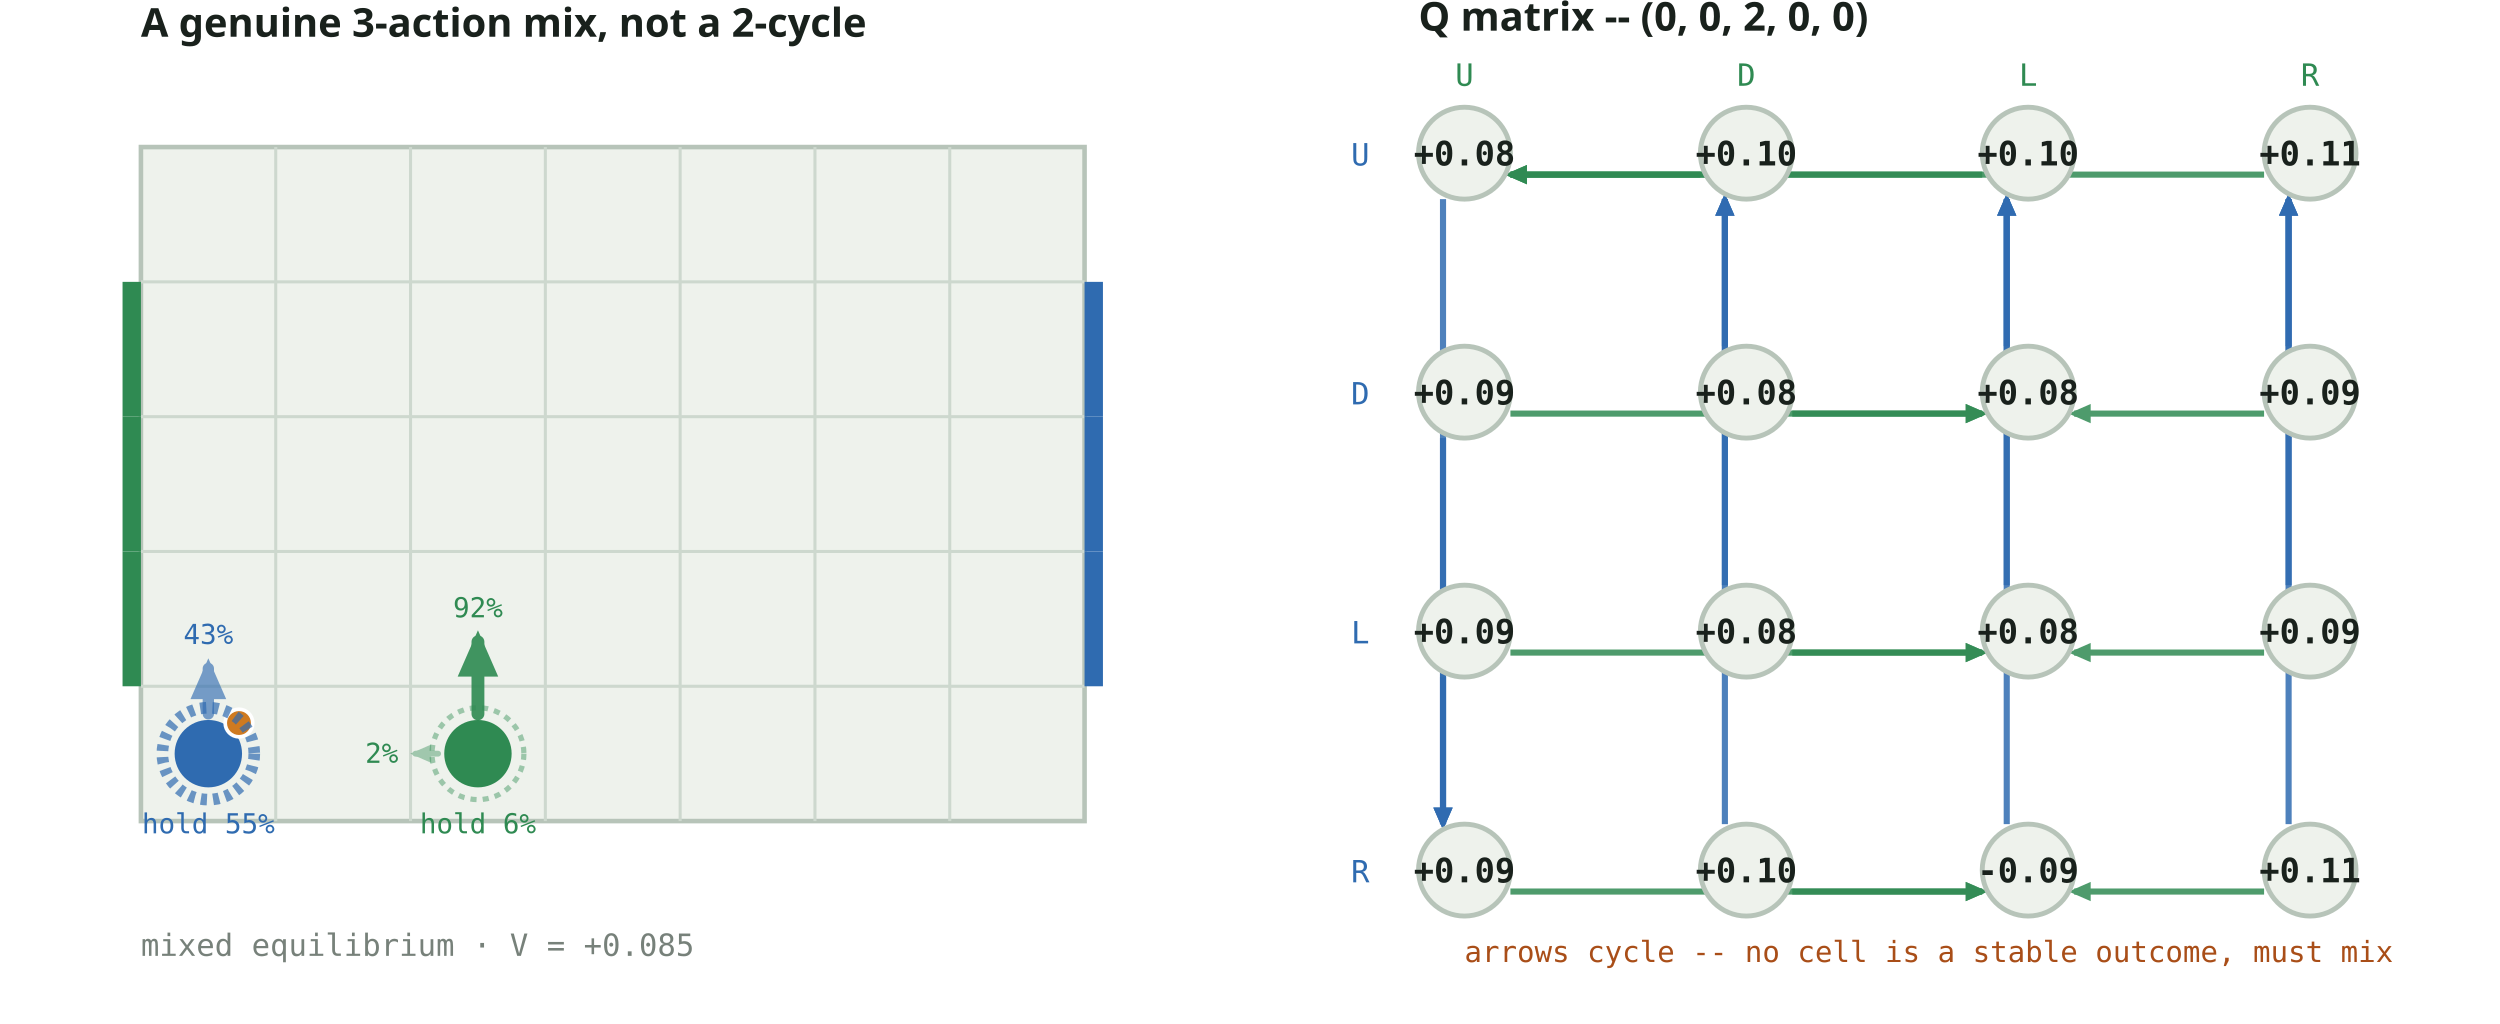
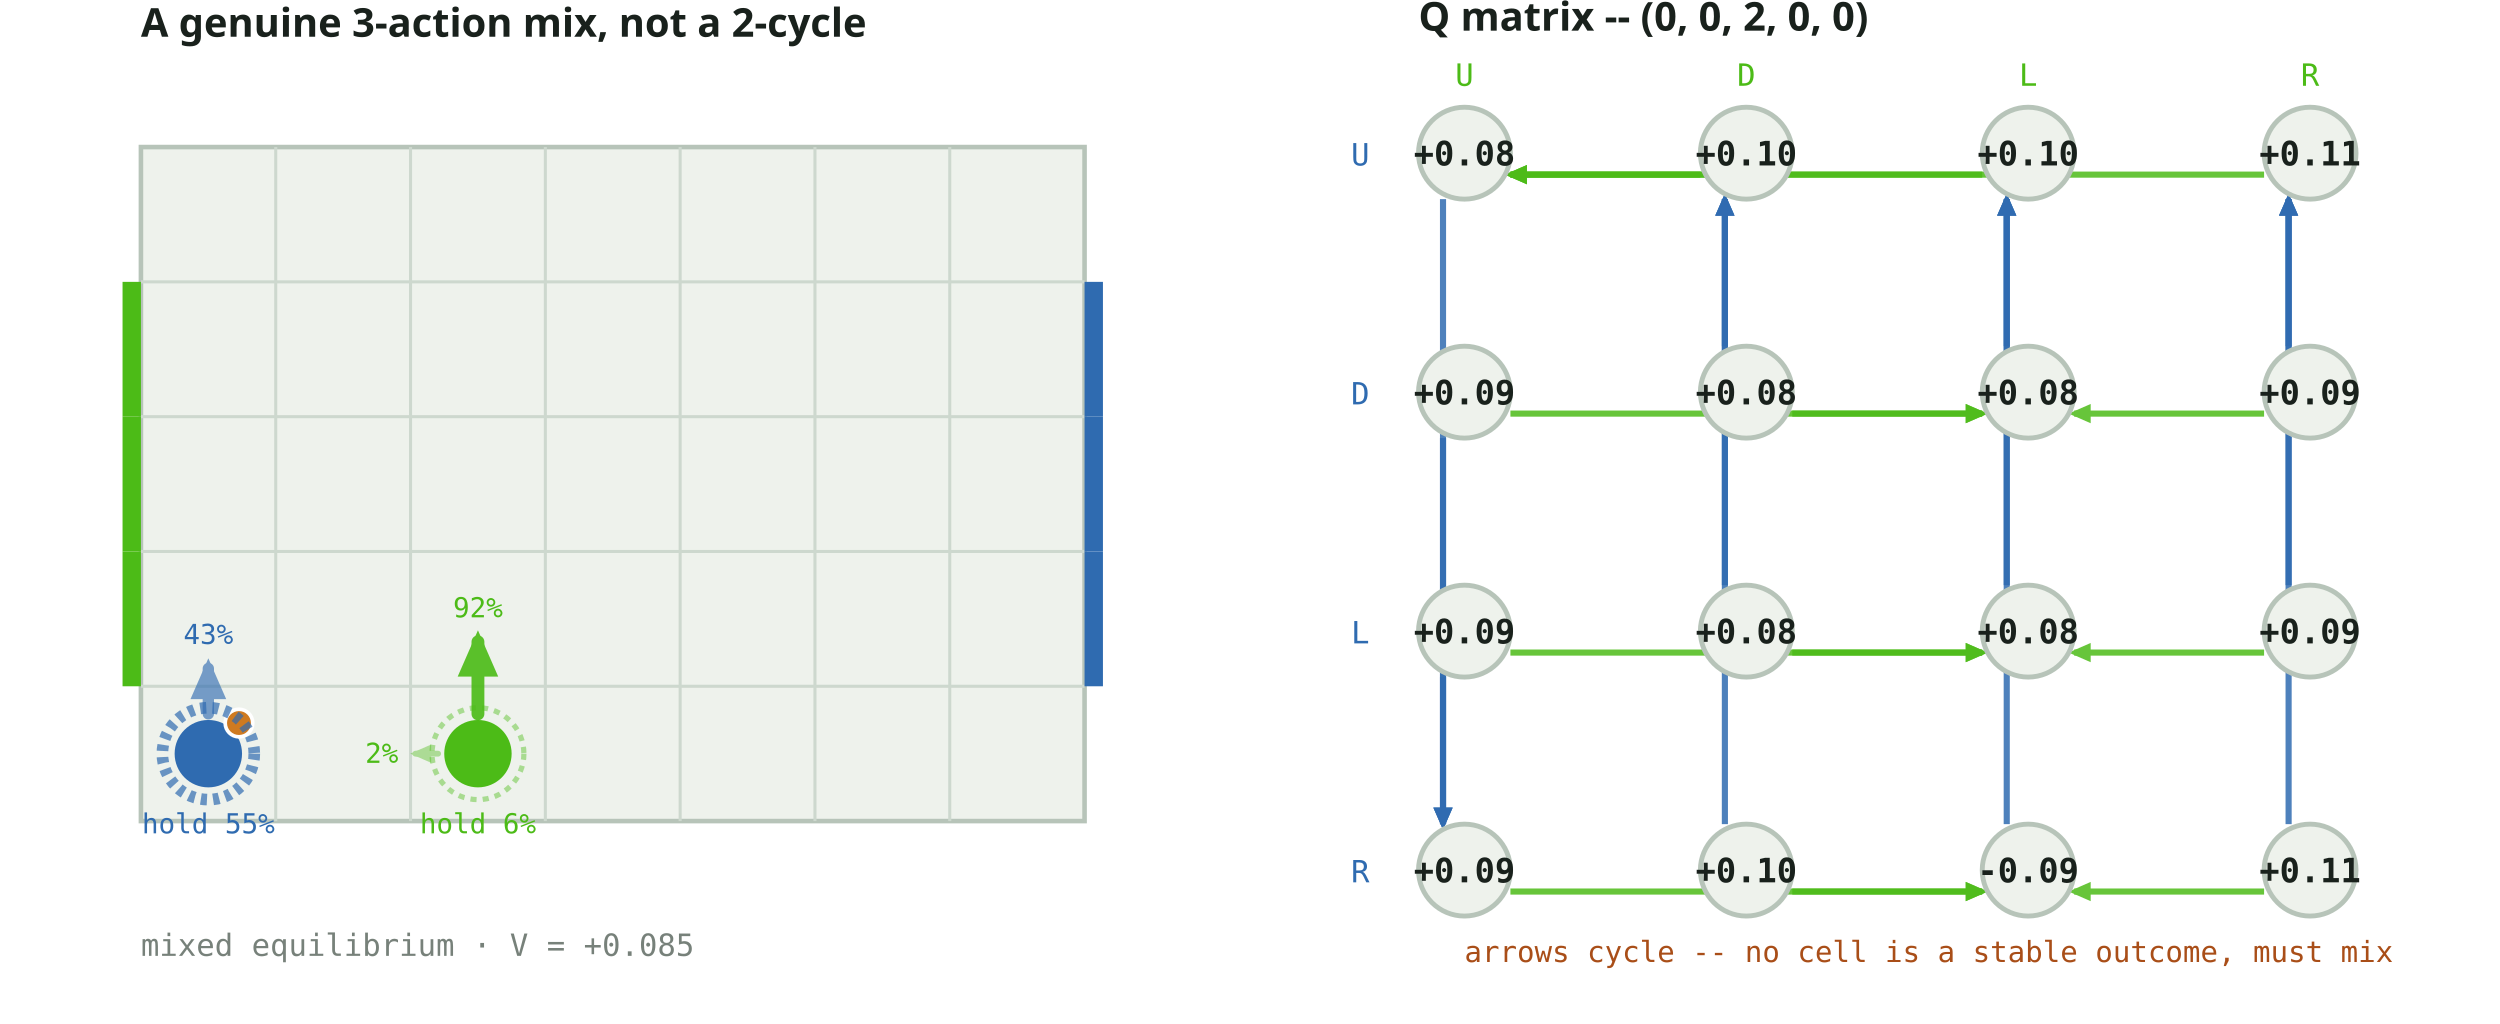
<svg xmlns="http://www.w3.org/2000/svg" viewBox="0 0 816 334" role="img" aria-label="panel">
  <g transform="translate(16.0 18.0)">
    <clipPath id="pnl0">
      <rect x="-16.0" y="-16.0" width="400.0" height="330.0" />
    </clipPath>
    <g clip-path="url(#pnl0)">
      <defs>
        <marker id="ah-2f6bb0" viewBox="0 0 8 8" refX="6" refY="4" markerWidth="3.6" markerHeight="3.6" orient="auto">
          <path d="M0 0.5 L8 4 L0 7.5 z" fill="var(--p0, #2f6bb0)" />
        </marker>
        <marker id="ah-2f8a52" viewBox="0 0 8 8" refX="6" refY="4" markerWidth="3.6" markerHeight="3.6" orient="auto">
-           <path d="M0 0.5 L8 4 L0 7.5 z" fill="var(--p1, #2f8a52)" />
+           <path d="M0 0.5 L8 4 L0 7.5 z" fill="var(--p1, #4CBB17)" />
        </marker>
      </defs>
      <rect x="30" y="30" width="308" height="220" fill="var(--tint, #eef2ec)" stroke="var(--rule-strong, #b7c4b9)" stroke-width="1.5" />
      <line x1="74" y1="30" x2="74" y2="250" stroke="var(--rule, #cdd8ce)" stroke-width="1" />
      <line x1="118" y1="30" x2="118" y2="250" stroke="var(--rule, #cdd8ce)" stroke-width="1" />
      <line x1="162" y1="30" x2="162" y2="250" stroke="var(--rule, #cdd8ce)" stroke-width="1" />
      <line x1="206" y1="30" x2="206" y2="250" stroke="var(--rule, #cdd8ce)" stroke-width="1" />
      <line x1="250" y1="30" x2="250" y2="250" stroke="var(--rule, #cdd8ce)" stroke-width="1" />
      <line x1="294" y1="30" x2="294" y2="250" stroke="var(--rule, #cdd8ce)" stroke-width="1" />
      <line x1="30" y1="74" x2="338" y2="74" stroke="var(--rule, #cdd8ce)" stroke-width="1" />
      <line x1="30" y1="118" x2="338" y2="118" stroke="var(--rule, #cdd8ce)" stroke-width="1" />
      <line x1="30" y1="162" x2="338" y2="162" stroke="var(--rule, #cdd8ce)" stroke-width="1" />
      <line x1="30" y1="206" x2="338" y2="206" stroke="var(--rule, #cdd8ce)" stroke-width="1" />
-       <rect x="24" y="162" width="6" height="44" fill="var(--p1, #2f8a52)" />
+       <rect x="24" y="162" width="6" height="44" fill="var(--p1, #4CBB17)" />
      <rect x="338" y="162" width="6" height="44" fill="var(--p0, #2f6bb0)" />
-       <rect x="24" y="118" width="6" height="44" fill="var(--p1, #2f8a52)" />
+       <rect x="24" y="118" width="6" height="44" fill="var(--p1, #4CBB17)" />
      <rect x="338" y="118" width="6" height="44" fill="var(--p0, #2f6bb0)" />
-       <rect x="24" y="74" width="6" height="44" fill="var(--p1, #2f8a52)" />
+       <rect x="24" y="74" width="6" height="44" fill="var(--p1, #4CBB17)" />
      <rect x="338" y="74" width="6" height="44" fill="var(--p0, #2f6bb0)" />
      <circle cx="52.0" cy="228.0" r="11" fill="var(--p0, #2f6bb0)" />
-       <circle cx="140.0" cy="228.0" r="11" fill="var(--p1, #2f8a52)" />
+       <circle cx="140.0" cy="228.0" r="11" fill="var(--p1, #4CBB17)" />
      <circle cx="62.0" cy="218.0" r="4.5" fill="var(--ball, #cf7a20)" stroke="var(--paper, #ffffff)" stroke-width="1.2" />
      <circle cx="52.0" cy="228.0" r="15" fill="none" stroke="var(--p0, #2f6bb0)" stroke-width="3.8" stroke-dasharray="2 2" opacity="0.70" />
      <text x="52.0" y="254.0" text-anchor="middle" font-family="ui-monospace,monospace" font-size="9" fill="var(--p0, #2f6bb0)">hold 55%</text>
      <line x1="52.0" y1="215.0" x2="52.0" y2="200.2" stroke="var(--p0, #2f6bb0)" stroke-width="3.7" stroke-linecap="round" opacity="0.64" marker-end="url(#ah-2f6bb0)" />
      <text x="52.0" y="192.2" text-anchor="middle" font-family="ui-monospace,monospace" font-size="9" fill="var(--p0, #2f6bb0)">43%</text>
-       <circle cx="140.0" cy="228.0" r="15" fill="none" stroke="var(--p1, #2f8a52)" stroke-width="1.7" stroke-dasharray="2 2" opacity="0.43" />
-       <text x="140.0" y="254.0" text-anchor="middle" font-family="ui-monospace,monospace" font-size="9" fill="var(--p1, #2f8a52)">hold 6%</text>
-       <line x1="140.0" y1="215.0" x2="140.0" y2="191.5" stroke="var(--p1, #2f8a52)" stroke-width="4.2" stroke-linecap="round" opacity="0.91" marker-end="url(#ah-2f8a52)" />
-       <text x="140.0" y="183.5" text-anchor="middle" font-family="ui-monospace,monospace" font-size="9" fill="var(--p1, #2f8a52)">92%</text>
-       <line x1="127.0" y1="228.0" x2="119.6" y2="228.0" stroke="var(--p1, #2f8a52)" stroke-width="1.9" stroke-linecap="round" opacity="0.41" marker-end="url(#ah-2f8a52)" />
-       <text x="108.6" y="231.0" text-anchor="middle" font-family="ui-monospace,monospace" font-size="9" fill="var(--p1, #2f8a52)">2%</text>
+       <circle cx="140.0" cy="228.0" r="15" fill="none" stroke="var(--p1, #4CBB17)" stroke-width="1.7" stroke-dasharray="2 2" opacity="0.43" />
+       <text x="140.0" y="254.0" text-anchor="middle" font-family="ui-monospace,monospace" font-size="9" fill="var(--p1, #4CBB17)">hold 6%</text>
+       <line x1="140.0" y1="215.0" x2="140.0" y2="191.5" stroke="var(--p1, #4CBB17)" stroke-width="4.2" stroke-linecap="round" opacity="0.91" marker-end="url(#ah-2f8a52)" />
+       <text x="140.0" y="183.5" text-anchor="middle" font-family="ui-monospace,monospace" font-size="9" fill="var(--p1, #4CBB17)">92%</text>
+       <line x1="127.0" y1="228.0" x2="119.6" y2="228.0" stroke="var(--p1, #4CBB17)" stroke-width="1.9" stroke-linecap="round" opacity="0.41" marker-end="url(#ah-2f8a52)" />
+       <text x="108.6" y="231.0" text-anchor="middle" font-family="ui-monospace,monospace" font-size="9" fill="var(--p1, #4CBB17)">2%</text>
      <text x="30" y="294" font-family="ui-monospace,monospace" font-size="10" fill="var(--ink-faint, #77817a)">mixed equilibrium · V = +0.085</text>
      <text x="30" y="-6" font-family="Barlow Semi Condensed,sans-serif" font-weight="600" font-size="13" fill="var(--ink, #19211c)">A genuine 3-action mix, not a 2-cycle</text>
    </g>
  </g>
  <g transform="translate(432.0 16.0)">
    <clipPath id="pnl1">
      <rect x="-16.0" y="-16.0" width="400.0" height="334.0" />
    </clipPath>
    <g clip-path="url(#pnl1)">
      <text x="31" y="-6" font-family="Barlow Semi Condensed,sans-serif" font-weight="600" font-size="13" fill="var(--ink, #19211c)">Q matrix -- (0, 0, 2, 0, 0)</text>
      <defs>
        <marker id="ah-2f6bb0" viewBox="0 0 8 8" refX="6" refY="4" markerWidth="3.6" markerHeight="3.6" orient="auto">
          <path d="M0 0.5 L8 4 L0 7.5 z" fill="var(--p0, #2f6bb0)" />
        </marker>
        <marker id="ah-2f8a52" viewBox="0 0 8 8" refX="6" refY="4" markerWidth="3.6" markerHeight="3.6" orient="auto">
-           <path d="M0 0.5 L8 4 L0 7.5 z" fill="var(--p1, #2f8a52)" />
+           <path d="M0 0.5 L8 4 L0 7.5 z" fill="var(--p1, #4CBB17)" />
        </marker>
      </defs>
-       <text x="46" y="12" text-anchor="middle" font-family="ui-monospace,monospace" font-size="10" fill="var(--p1, #2f8a52)">U</text>
-       <text x="138" y="12" text-anchor="middle" font-family="ui-monospace,monospace" font-size="10" fill="var(--p1, #2f8a52)">D</text>
-       <text x="230" y="12" text-anchor="middle" font-family="ui-monospace,monospace" font-size="10" fill="var(--p1, #2f8a52)">L</text>
-       <text x="322" y="12" text-anchor="middle" font-family="ui-monospace,monospace" font-size="10" fill="var(--p1, #2f8a52)">R</text>
+       <text x="46" y="12" text-anchor="middle" font-family="ui-monospace,monospace" font-size="10" fill="var(--p1, #4CBB17)">U</text>
+       <text x="138" y="12" text-anchor="middle" font-family="ui-monospace,monospace" font-size="10" fill="var(--p1, #4CBB17)">D</text>
+       <text x="230" y="12" text-anchor="middle" font-family="ui-monospace,monospace" font-size="10" fill="var(--p1, #4CBB17)">L</text>
+       <text x="322" y="12" text-anchor="middle" font-family="ui-monospace,monospace" font-size="10" fill="var(--p1, #4CBB17)">R</text>
      <text x="12" y="38" text-anchor="middle" font-family="ui-monospace,monospace" font-size="10" fill="var(--p0, #2f6bb0)">U</text>
      <text x="12" y="116" text-anchor="middle" font-family="ui-monospace,monospace" font-size="10" fill="var(--p0, #2f6bb0)">D</text>
      <text x="12" y="194" text-anchor="middle" font-family="ui-monospace,monospace" font-size="10" fill="var(--p0, #2f6bb0)">L</text>
      <text x="12" y="272" text-anchor="middle" font-family="ui-monospace,monospace" font-size="10" fill="var(--p0, #2f6bb0)">R</text>
      <line x1="39.0" y1="49.0" x2="39.0" y2="253.0" stroke="var(--p0, #2f6bb0)" stroke-width="2" marker-end="url(#ah-2f6bb0)" opacity=".85" />
      <line x1="39.0" y1="127.0" x2="39.0" y2="253.0" stroke="var(--p0, #2f6bb0)" stroke-width="2" marker-end="url(#ah-2f6bb0)" opacity=".85" />
      <line x1="39.0" y1="205.0" x2="39.0" y2="253.0" stroke="var(--p0, #2f6bb0)" stroke-width="2" marker-end="url(#ah-2f6bb0)" opacity=".85" />
      <line x1="131.0" y1="97.0" x2="131.0" y2="49.0" stroke="var(--p0, #2f6bb0)" stroke-width="2" marker-end="url(#ah-2f6bb0)" opacity=".85" />
      <line x1="131.0" y1="175.0" x2="131.0" y2="49.0" stroke="var(--p0, #2f6bb0)" stroke-width="2" marker-end="url(#ah-2f6bb0)" opacity=".85" />
      <line x1="131.0" y1="253.0" x2="131.0" y2="49.0" stroke="var(--p0, #2f6bb0)" stroke-width="2" marker-end="url(#ah-2f6bb0)" opacity=".85" />
      <line x1="223.0" y1="97.0" x2="223.0" y2="49.0" stroke="var(--p0, #2f6bb0)" stroke-width="2" marker-end="url(#ah-2f6bb0)" opacity=".85" />
      <line x1="223.0" y1="175.0" x2="223.0" y2="49.0" stroke="var(--p0, #2f6bb0)" stroke-width="2" marker-end="url(#ah-2f6bb0)" opacity=".85" />
      <line x1="223.0" y1="253.0" x2="223.0" y2="49.0" stroke="var(--p0, #2f6bb0)" stroke-width="2" marker-end="url(#ah-2f6bb0)" opacity=".85" />
      <line x1="315.0" y1="97.0" x2="315.0" y2="49.0" stroke="var(--p0, #2f6bb0)" stroke-width="2" marker-end="url(#ah-2f6bb0)" opacity=".85" />
      <line x1="315.0" y1="175.0" x2="315.0" y2="49.0" stroke="var(--p0, #2f6bb0)" stroke-width="2" marker-end="url(#ah-2f6bb0)" opacity=".85" />
      <line x1="315.0" y1="253.0" x2="315.0" y2="49.0" stroke="var(--p0, #2f6bb0)" stroke-width="2" marker-end="url(#ah-2f6bb0)" opacity=".85" />
-       <line x1="123.0" y1="41.0" x2="61.0" y2="41.0" stroke="var(--p1, #2f8a52)" stroke-width="2" marker-end="url(#ah-2f8a52)" opacity=".85" />
-       <line x1="215.0" y1="41.0" x2="61.0" y2="41.0" stroke="var(--p1, #2f8a52)" stroke-width="2" marker-end="url(#ah-2f8a52)" opacity=".85" />
-       <line x1="307.0" y1="41.0" x2="61.0" y2="41.0" stroke="var(--p1, #2f8a52)" stroke-width="2" marker-end="url(#ah-2f8a52)" opacity=".85" />
-       <line x1="61.0" y1="119.0" x2="215.0" y2="119.0" stroke="var(--p1, #2f8a52)" stroke-width="2" marker-end="url(#ah-2f8a52)" opacity=".85" />
-       <line x1="153.0" y1="119.0" x2="215.0" y2="119.0" stroke="var(--p1, #2f8a52)" stroke-width="2" marker-end="url(#ah-2f8a52)" opacity=".85" />
-       <line x1="307.0" y1="119.0" x2="245.0" y2="119.0" stroke="var(--p1, #2f8a52)" stroke-width="2" marker-end="url(#ah-2f8a52)" opacity=".85" />
-       <line x1="61.0" y1="197.0" x2="215.0" y2="197.0" stroke="var(--p1, #2f8a52)" stroke-width="2" marker-end="url(#ah-2f8a52)" opacity=".85" />
-       <line x1="153.0" y1="197.0" x2="215.0" y2="197.0" stroke="var(--p1, #2f8a52)" stroke-width="2" marker-end="url(#ah-2f8a52)" opacity=".85" />
-       <line x1="307.0" y1="197.0" x2="245.0" y2="197.0" stroke="var(--p1, #2f8a52)" stroke-width="2" marker-end="url(#ah-2f8a52)" opacity=".85" />
-       <line x1="61.0" y1="275.0" x2="215.0" y2="275.0" stroke="var(--p1, #2f8a52)" stroke-width="2" marker-end="url(#ah-2f8a52)" opacity=".85" />
-       <line x1="153.0" y1="275.0" x2="215.0" y2="275.0" stroke="var(--p1, #2f8a52)" stroke-width="2" marker-end="url(#ah-2f8a52)" opacity=".85" />
-       <line x1="307.0" y1="275.0" x2="245.0" y2="275.0" stroke="var(--p1, #2f8a52)" stroke-width="2" marker-end="url(#ah-2f8a52)" opacity=".85" />
+       <line x1="123.0" y1="41.0" x2="61.0" y2="41.0" stroke="var(--p1, #4CBB17)" stroke-width="2" marker-end="url(#ah-2f8a52)" opacity=".85" />
+       <line x1="215.0" y1="41.0" x2="61.0" y2="41.0" stroke="var(--p1, #4CBB17)" stroke-width="2" marker-end="url(#ah-2f8a52)" opacity=".85" />
+       <line x1="307.0" y1="41.0" x2="61.0" y2="41.0" stroke="var(--p1, #4CBB17)" stroke-width="2" marker-end="url(#ah-2f8a52)" opacity=".85" />
+       <line x1="61.0" y1="119.0" x2="215.0" y2="119.0" stroke="var(--p1, #4CBB17)" stroke-width="2" marker-end="url(#ah-2f8a52)" opacity=".85" />
+       <line x1="153.0" y1="119.0" x2="215.0" y2="119.0" stroke="var(--p1, #4CBB17)" stroke-width="2" marker-end="url(#ah-2f8a52)" opacity=".85" />
+       <line x1="307.0" y1="119.0" x2="245.0" y2="119.0" stroke="var(--p1, #4CBB17)" stroke-width="2" marker-end="url(#ah-2f8a52)" opacity=".85" />
+       <line x1="61.0" y1="197.0" x2="215.0" y2="197.0" stroke="var(--p1, #4CBB17)" stroke-width="2" marker-end="url(#ah-2f8a52)" opacity=".85" />
+       <line x1="153.0" y1="197.0" x2="215.0" y2="197.0" stroke="var(--p1, #4CBB17)" stroke-width="2" marker-end="url(#ah-2f8a52)" opacity=".85" />
+       <line x1="307.0" y1="197.0" x2="245.0" y2="197.0" stroke="var(--p1, #4CBB17)" stroke-width="2" marker-end="url(#ah-2f8a52)" opacity=".85" />
+       <line x1="61.0" y1="275.0" x2="215.0" y2="275.0" stroke="var(--p1, #4CBB17)" stroke-width="2" marker-end="url(#ah-2f8a52)" opacity=".85" />
+       <line x1="153.0" y1="275.0" x2="215.0" y2="275.0" stroke="var(--p1, #4CBB17)" stroke-width="2" marker-end="url(#ah-2f8a52)" opacity=".85" />
+       <line x1="307.0" y1="275.0" x2="245.0" y2="275.0" stroke="var(--p1, #4CBB17)" stroke-width="2" marker-end="url(#ah-2f8a52)" opacity=".85" />
      <circle cx="46.0" cy="34.0" r="15" fill="var(--tint, #eef2ec)" stroke="var(--rule-strong, #b7c4b9)" stroke-width="1.6" />
      <text x="46.0" y="38.0" text-anchor="middle" font-family="ui-monospace,monospace" font-weight="600" font-size="11" fill="var(--ink, #19211c)">+0.08</text>
      <circle cx="138.0" cy="34.0" r="15" fill="var(--tint, #eef2ec)" stroke="var(--rule-strong, #b7c4b9)" stroke-width="1.6" />
      <text x="138.0" y="38.0" text-anchor="middle" font-family="ui-monospace,monospace" font-weight="600" font-size="11" fill="var(--ink, #19211c)">+0.10</text>
      <circle cx="230.0" cy="34.0" r="15" fill="var(--tint, #eef2ec)" stroke="var(--rule-strong, #b7c4b9)" stroke-width="1.6" />
      <text x="230.0" y="38.0" text-anchor="middle" font-family="ui-monospace,monospace" font-weight="600" font-size="11" fill="var(--ink, #19211c)">+0.10</text>
      <circle cx="322.0" cy="34.0" r="15" fill="var(--tint, #eef2ec)" stroke="var(--rule-strong, #b7c4b9)" stroke-width="1.6" />
      <text x="322.0" y="38.0" text-anchor="middle" font-family="ui-monospace,monospace" font-weight="600" font-size="11" fill="var(--ink, #19211c)">+0.11</text>
      <circle cx="46.0" cy="112.0" r="15" fill="var(--tint, #eef2ec)" stroke="var(--rule-strong, #b7c4b9)" stroke-width="1.6" />
      <text x="46.0" y="116.0" text-anchor="middle" font-family="ui-monospace,monospace" font-weight="600" font-size="11" fill="var(--ink, #19211c)">+0.09</text>
      <circle cx="138.0" cy="112.0" r="15" fill="var(--tint, #eef2ec)" stroke="var(--rule-strong, #b7c4b9)" stroke-width="1.6" />
      <text x="138.0" y="116.0" text-anchor="middle" font-family="ui-monospace,monospace" font-weight="600" font-size="11" fill="var(--ink, #19211c)">+0.08</text>
      <circle cx="230.0" cy="112.0" r="15" fill="var(--tint, #eef2ec)" stroke="var(--rule-strong, #b7c4b9)" stroke-width="1.6" />
      <text x="230.0" y="116.0" text-anchor="middle" font-family="ui-monospace,monospace" font-weight="600" font-size="11" fill="var(--ink, #19211c)">+0.08</text>
      <circle cx="322.0" cy="112.0" r="15" fill="var(--tint, #eef2ec)" stroke="var(--rule-strong, #b7c4b9)" stroke-width="1.6" />
      <text x="322.0" y="116.0" text-anchor="middle" font-family="ui-monospace,monospace" font-weight="600" font-size="11" fill="var(--ink, #19211c)">+0.09</text>
      <circle cx="46.0" cy="190.0" r="15" fill="var(--tint, #eef2ec)" stroke="var(--rule-strong, #b7c4b9)" stroke-width="1.6" />
      <text x="46.0" y="194.0" text-anchor="middle" font-family="ui-monospace,monospace" font-weight="600" font-size="11" fill="var(--ink, #19211c)">+0.09</text>
      <circle cx="138.0" cy="190.0" r="15" fill="var(--tint, #eef2ec)" stroke="var(--rule-strong, #b7c4b9)" stroke-width="1.6" />
      <text x="138.0" y="194.0" text-anchor="middle" font-family="ui-monospace,monospace" font-weight="600" font-size="11" fill="var(--ink, #19211c)">+0.08</text>
      <circle cx="230.0" cy="190.0" r="15" fill="var(--tint, #eef2ec)" stroke="var(--rule-strong, #b7c4b9)" stroke-width="1.6" />
      <text x="230.0" y="194.0" text-anchor="middle" font-family="ui-monospace,monospace" font-weight="600" font-size="11" fill="var(--ink, #19211c)">+0.08</text>
      <circle cx="322.0" cy="190.0" r="15" fill="var(--tint, #eef2ec)" stroke="var(--rule-strong, #b7c4b9)" stroke-width="1.6" />
      <text x="322.0" y="194.0" text-anchor="middle" font-family="ui-monospace,monospace" font-weight="600" font-size="11" fill="var(--ink, #19211c)">+0.09</text>
      <circle cx="46.0" cy="268.0" r="15" fill="var(--tint, #eef2ec)" stroke="var(--rule-strong, #b7c4b9)" stroke-width="1.6" />
      <text x="46.0" y="272.0" text-anchor="middle" font-family="ui-monospace,monospace" font-weight="600" font-size="11" fill="var(--ink, #19211c)">+0.09</text>
      <circle cx="138.0" cy="268.0" r="15" fill="var(--tint, #eef2ec)" stroke="var(--rule-strong, #b7c4b9)" stroke-width="1.6" />
      <text x="138.0" y="272.0" text-anchor="middle" font-family="ui-monospace,monospace" font-weight="600" font-size="11" fill="var(--ink, #19211c)">+0.10</text>
      <circle cx="230.0" cy="268.0" r="15" fill="var(--tint, #eef2ec)" stroke="var(--rule-strong, #b7c4b9)" stroke-width="1.6" />
      <text x="230.0" y="272.0" text-anchor="middle" font-family="ui-monospace,monospace" font-weight="600" font-size="11" fill="var(--ink, #19211c)">-0.09</text>
      <circle cx="322.0" cy="268.0" r="15" fill="var(--tint, #eef2ec)" stroke="var(--rule-strong, #b7c4b9)" stroke-width="1.6" />
      <text x="322.0" y="272.0" text-anchor="middle" font-family="ui-monospace,monospace" font-weight="600" font-size="11" fill="var(--ink, #19211c)">+0.11</text>
      <text x="46" y="298" font-family="ui-monospace,monospace" font-size="9.5" fill="#a94e18">arrows cycle -- no cell is a stable outcome, must mix</text>
    </g>
  </g>
</svg>
